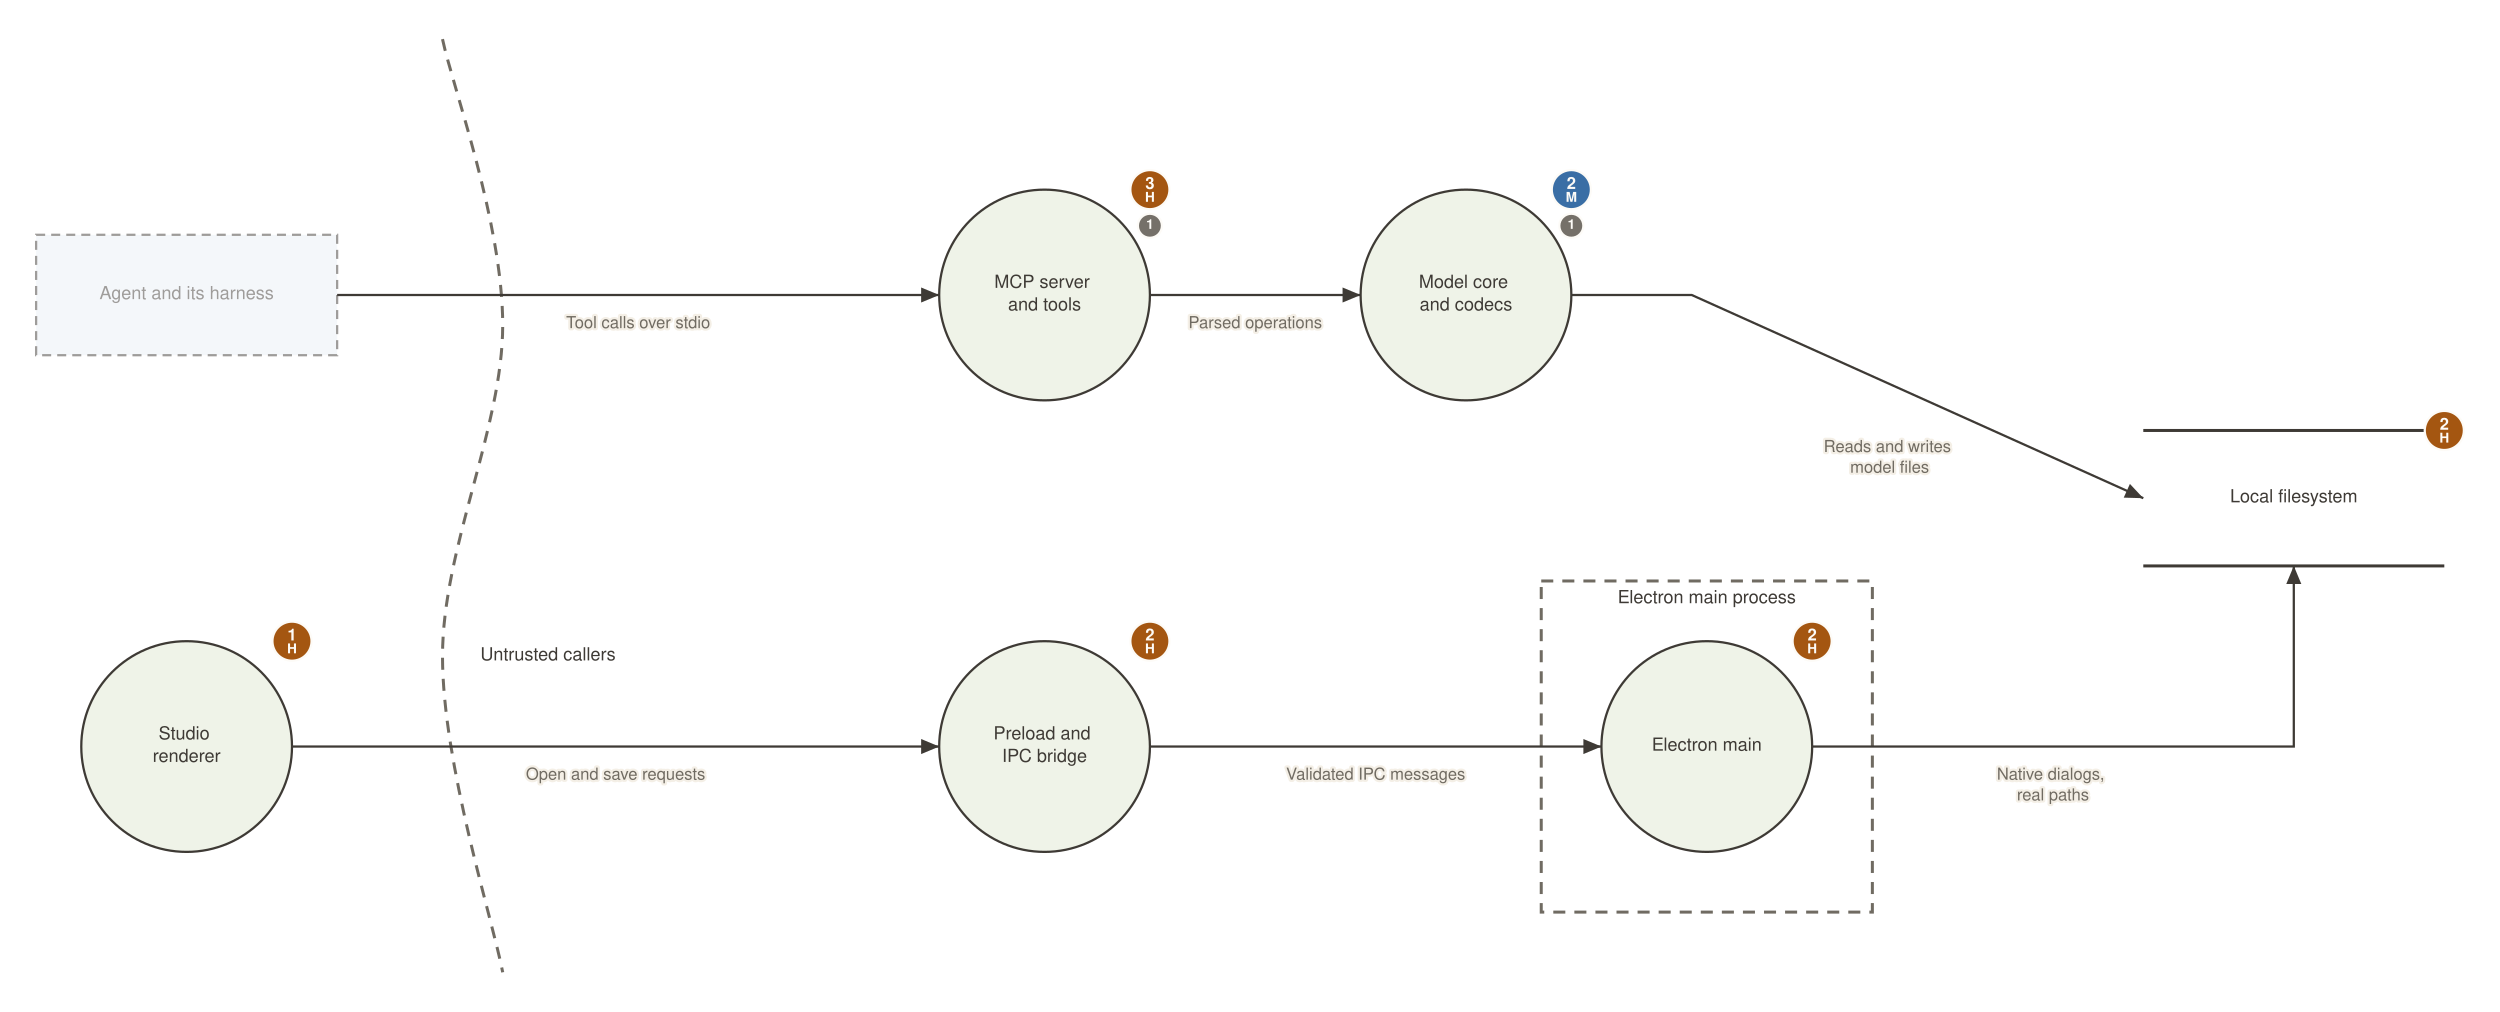
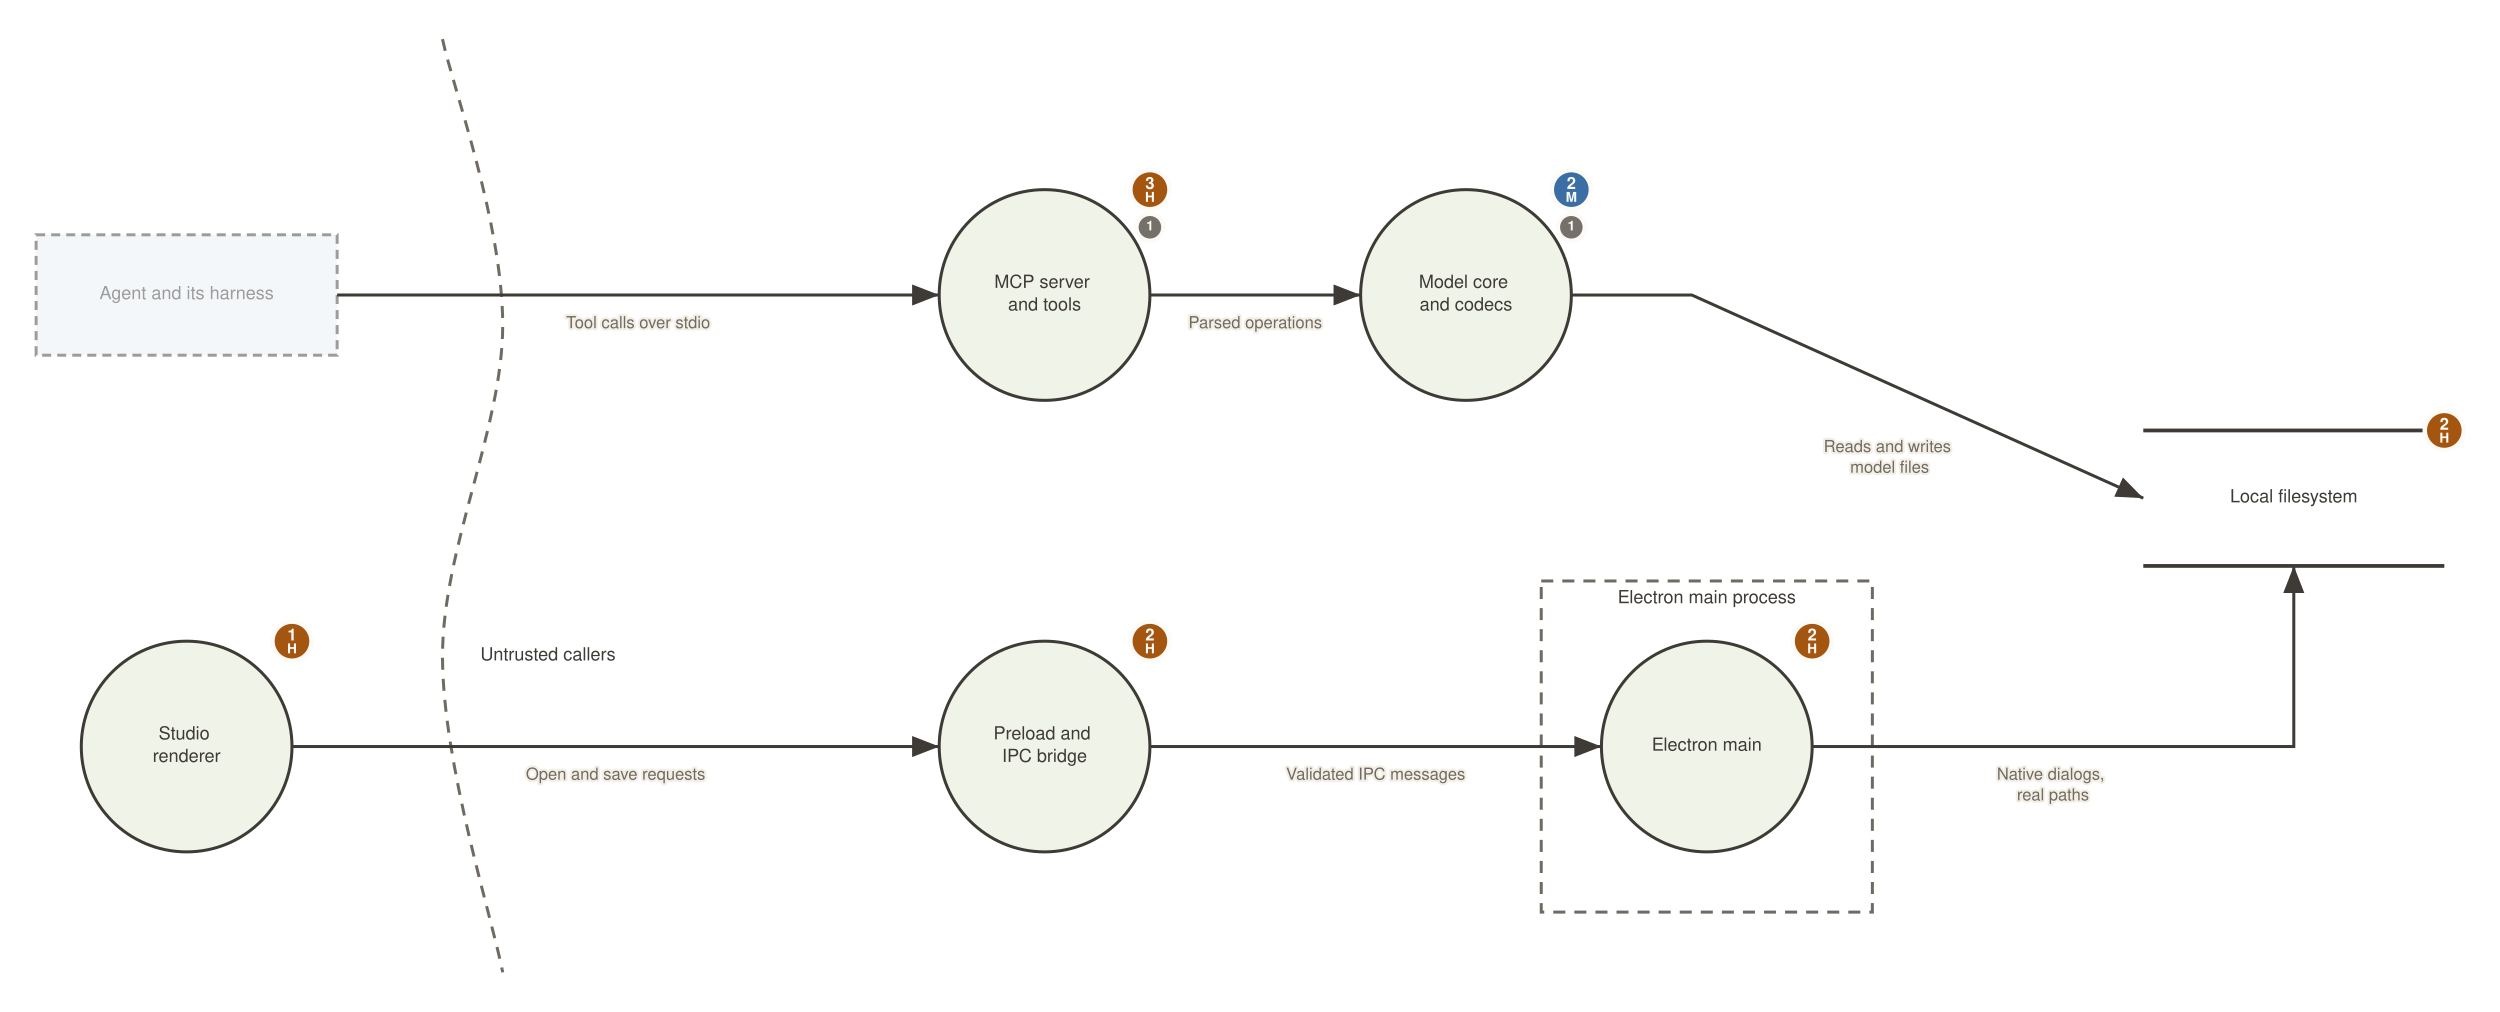
<svg xmlns="http://www.w3.org/2000/svg" viewBox="6 34 1661 672">
  <style>.pn-element {
  font-family: 'Helvetica Neue', Helvetica, Arial, sans-serif;
}
.pn-shape {
  fill: #FAF8F5;
  stroke: #3E3A35;
-   stroke-width: 1.5;
+   stroke-width: 2;
}
.pn-actor {
  fill: #EAEFF6;
}
.pn-process {
  fill: #EFF3E8;
}
.pn-store {
  fill: none;
-   stroke-width: 2;
+   stroke-width: 2.5;
}
.pn-boundary-box,
.pn-boundary-curve {
  fill: none;
  stroke: #706B62;
  stroke-width: 2;
  stroke-dasharray: 8 6;
}
.pn-out-of-scope {
  opacity: 0.5;
}
.pn-out-of-scope .pn-shape {
  stroke-dasharray: 6 4;
}
.pn-label {
  fill: #3E3A35;
  font-size: 12px;
  font-weight: 500;
  text-anchor: middle;
  dominant-baseline: central;
}
.pn-note {
  fill: #706B62;
  font-size: 12px;
  text-anchor: middle;
  dominant-baseline: central;
}
.pn-flow {
  fill: none;
}
.pn-flow-arrow {
  fill: #3E3A35;
  stroke: none;
}
.pn-flow-label {
  fill: #706B62;
  font-size: 11px;
  text-anchor: middle;
  dominant-baseline: central;
  paint-order: stroke;
  stroke: #F4EFE6;
  stroke-width: 3;
  stroke-linejoin: round;
}
.pn-badge {
  stroke: #FDFBF7;
-   stroke-width: 1.5;
+   stroke-width: 3;
}
.pn-badge-count {
  fill: #FDFBF7;
  stroke: none;
  font-weight: 600;
  text-anchor: middle;
  dominant-baseline: central;
}
.pn-badge-primary .pn-badge-count {
  font-size: 11px;
}
.pn-badge-secondary .pn-badge-count {
  font-size: 9px;
}
.pn-badge-mark {
  fill: #FDFBF7;
  stroke: none;
  font-size: 9px;
  font-weight: 700;
  text-anchor: middle;
  dominant-baseline: central;
}
.pn-tone-critical {
  fill: #BA2D0B;
}
.pn-tone-high {
  fill: #A45611;
}
.pn-tone-medium {
  fill: #3A6EA5;
}
.pn-tone-low {
  fill: #4A5D23;
}
.pn-tone-neutral {
  fill: #757069;
}
</style>
  <g transform="translate(298, 58)">
    <g class="pn-element">
      <path class="pn-shape pn-boundary-curve" d="M 2 2 C 8.667 33.667 42 123.667 42 192 C 42 260.333 2 340.333 2 412 C 2 483.667 35.333 587 42 622" />
      <text class="pn-label" x="72.1" y="412">
        <tspan x="72.1" dy="0">Untrusted callers</tspan>
      </text>
    </g>
  </g>
  <g transform="translate(1030, 420)">
    <g class="pn-element">
      <rect class="pn-shape pn-boundary-box" width="220" height="220" />
      <text class="pn-label" x="110" y="12">
        <tspan x="110" dy="0">Electron main process</tspan>
      </text>
    </g>
  </g>
  <g transform="translate(30, 190)">
    <g class="pn-element pn-out-of-scope">
      <rect class="pn-shape pn-actor" width="200" height="80" />
      <text class="pn-label" x="100" y="40">
        <tspan x="100" dy="0">Agent and its harness</tspan>
      </text>
    </g>
  </g>
  <g transform="translate(60, 460)">
    <g class="pn-element">
      <circle class="pn-shape pn-process" cx="70" cy="70" r="70" />
      <text class="pn-label" x="70" y="62.5">
        <tspan x="70" dy="0">Studio</tspan>
        <tspan x="70" dy="15">renderer</tspan>
      </text>
      <g class="pn-badge" transform="translate(140, 0)">
        <g class="pn-badge-primary">
          <circle class="pn-tone-high" r="13" />
          <text class="pn-badge-count" y="-3">1</text>
          <text class="pn-badge-mark" y="6">H</text>
        </g>
      </g>
    </g>
  </g>
  <g transform="translate(630, 160)">
    <g class="pn-element">
      <circle class="pn-shape pn-process" cx="70" cy="70" r="70" />
      <text class="pn-label" x="70" y="62.5">
        <tspan x="70" dy="0">MCP server</tspan>
        <tspan x="70" dy="15">and tools</tspan>
      </text>
      <g class="pn-badge" transform="translate(140, 0)">
        <g class="pn-badge-primary">
          <circle class="pn-tone-high" r="13" />
          <text class="pn-badge-count" y="-3">3</text>
          <text class="pn-badge-mark" y="6">H</text>
        </g>
-         <g class="pn-badge-secondary" transform="translate(0, 24)">
-           <circle class="pn-tone-neutral" r="8" />
+         <g class="pn-badge-secondary" transform="translate(0, 25)">
+           <circle class="pn-tone-neutral" r="9" />
          <text class="pn-badge-count">1</text>
        </g>
      </g>
    </g>
  </g>
  <g transform="translate(910, 160)">
    <g class="pn-element">
      <circle class="pn-shape pn-process" cx="70" cy="70" r="70" />
      <text class="pn-label" x="70" y="62.5">
        <tspan x="70" dy="0">Model core</tspan>
        <tspan x="70" dy="15">and codecs</tspan>
      </text>
      <g class="pn-badge" transform="translate(140, 0)">
        <g class="pn-badge-primary">
          <circle class="pn-tone-medium" r="13" />
          <text class="pn-badge-count" y="-3">2</text>
          <text class="pn-badge-mark" y="6">M</text>
        </g>
-         <g class="pn-badge-secondary" transform="translate(0, 24)">
-           <circle class="pn-tone-neutral" r="8" />
+         <g class="pn-badge-secondary" transform="translate(0, 25)">
+           <circle class="pn-tone-neutral" r="9" />
          <text class="pn-badge-count">1</text>
        </g>
      </g>
    </g>
  </g>
  <g transform="translate(630, 460)">
    <g class="pn-element">
      <circle class="pn-shape pn-process" cx="70" cy="70" r="70" />
      <text class="pn-label" x="70" y="62.5">
        <tspan x="70" dy="0">Preload and</tspan>
        <tspan x="70" dy="15">IPC bridge</tspan>
      </text>
      <g class="pn-badge" transform="translate(140, 0)">
        <g class="pn-badge-primary">
          <circle class="pn-tone-high" r="13" />
          <text class="pn-badge-count" y="-3">2</text>
          <text class="pn-badge-mark" y="6">H</text>
        </g>
      </g>
    </g>
  </g>
  <g transform="translate(1070, 460)">
    <g class="pn-element">
      <circle class="pn-shape pn-process" cx="70" cy="70" r="70" />
      <text class="pn-label" x="70" y="70">
        <tspan x="70" dy="0">Electron main</tspan>
      </text>
      <g class="pn-badge" transform="translate(140, 0)">
        <g class="pn-badge-primary">
          <circle class="pn-tone-high" r="13" />
          <text class="pn-badge-count" y="-3">2</text>
          <text class="pn-badge-mark" y="6">H</text>
        </g>
      </g>
    </g>
  </g>
  <g transform="translate(1430, 320)">
    <g class="pn-element">
      <line class="pn-shape pn-store" x1="0" y1="0" x2="200" y2="0" />
      <line class="pn-shape pn-store" x1="0" y1="90" x2="200" y2="90" />
      <text class="pn-label" x="100" y="45">
        <tspan x="100" dy="0">Local filesystem</tspan>
      </text>
      <g class="pn-badge" transform="translate(200, 0)">
        <g class="pn-badge-primary">
          <circle class="pn-tone-high" r="13" />
          <text class="pn-badge-count" y="-3">2</text>
          <text class="pn-badge-mark" y="6">H</text>
        </g>
      </g>
    </g>
  </g>
  <g class="pn-element">
    <path class="pn-shape pn-flow" d="M 230 230 L 630 230" />
-     <path class="pn-flow-arrow" d="M 630 230 L 618 235 L 618 225 Z" />
+     <path class="pn-flow-arrow" d="M 630 230 L 612 237 L 612 223 Z" />
    <text class="pn-flow-label" x="430" y="249.5">
      <tspan x="430" dy="0">Tool calls over stdio</tspan>
    </text>
  </g>
  <g class="pn-element">
    <path class="pn-shape pn-flow" d="M 770 230 L 910 230" />
-     <path class="pn-flow-arrow" d="M 910 230 L 898 235 L 898 225 Z" />
+     <path class="pn-flow-arrow" d="M 910 230 L 892 237 L 892 223 Z" />
    <text class="pn-flow-label" x="840" y="249.5">
      <tspan x="840" dy="0">Parsed operations</tspan>
    </text>
  </g>
  <g class="pn-element">
    <path class="pn-shape pn-flow" d="M 1050 230 L 1130 230 L 1430 365" />
-     <path class="pn-flow-arrow" d="M 1430 365 L 1417.005 364.635 L 1421.109 355.516 Z" />
+     <path class="pn-flow-arrow" d="M 1430 365 L 1410.713 363.997 L 1416.458 351.23 Z" />
    <text class="pn-flow-label" x="1261.473" y="331.795">
      <tspan x="1261.473" dy="0">Reads and writes</tspan>
      <tspan x="1261.473" dy="13.75">model files</tspan>
    </text>
  </g>
  <g class="pn-element">
    <path class="pn-shape pn-flow" d="M 200 530 L 630 530" />
-     <path class="pn-flow-arrow" d="M 630 530 L 618 535 L 618 525 Z" />
+     <path class="pn-flow-arrow" d="M 630 530 L 612 537 L 612 523 Z" />
    <text class="pn-flow-label" x="415" y="549.5">
      <tspan x="415" dy="0">Open and save requests</tspan>
    </text>
  </g>
  <g class="pn-element">
    <path class="pn-shape pn-flow" d="M 770 530 L 1070 530" />
-     <path class="pn-flow-arrow" d="M 1070 530 L 1058 535 L 1058 525 Z" />
+     <path class="pn-flow-arrow" d="M 1070 530 L 1052 537 L 1052 523 Z" />
    <text class="pn-flow-label" x="920" y="549.5">
      <tspan x="920" dy="0">Validated IPC messages</tspan>
    </text>
  </g>
  <g class="pn-element">
    <path class="pn-shape pn-flow" d="M 1210 530 L 1530 530 L 1530 410" />
-     <path class="pn-flow-arrow" d="M 1530 410 L 1535 422 L 1525 422 Z" />
+     <path class="pn-flow-arrow" d="M 1530 410 L 1537 428 L 1523 428 Z" />
    <text class="pn-flow-label" x="1370" y="549.5">
      <tspan x="1370" dy="0">Native dialogs,</tspan>
      <tspan x="1370" dy="13.75">real paths</tspan>
    </text>
  </g>
</svg>
